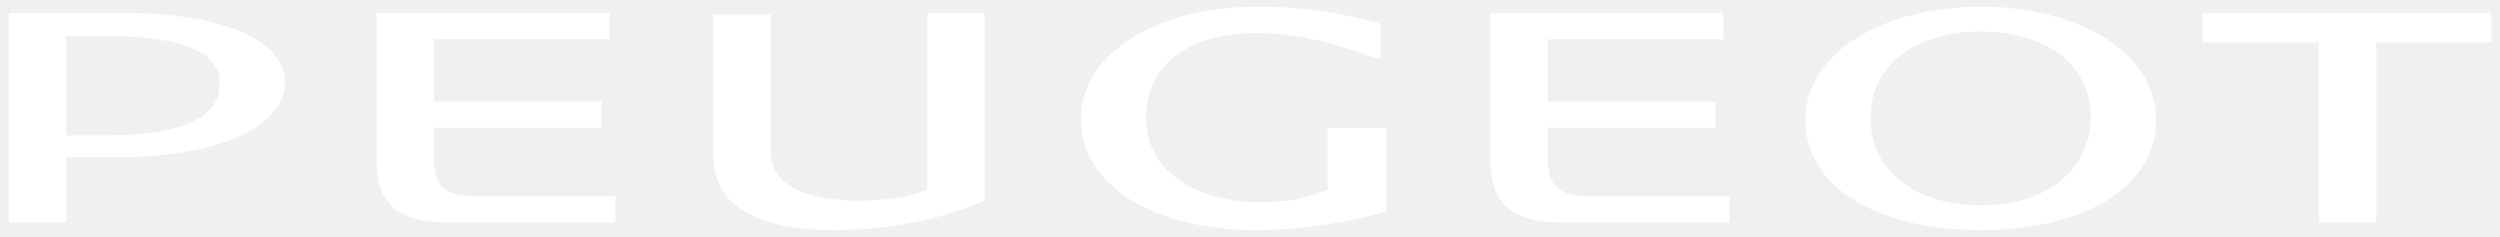
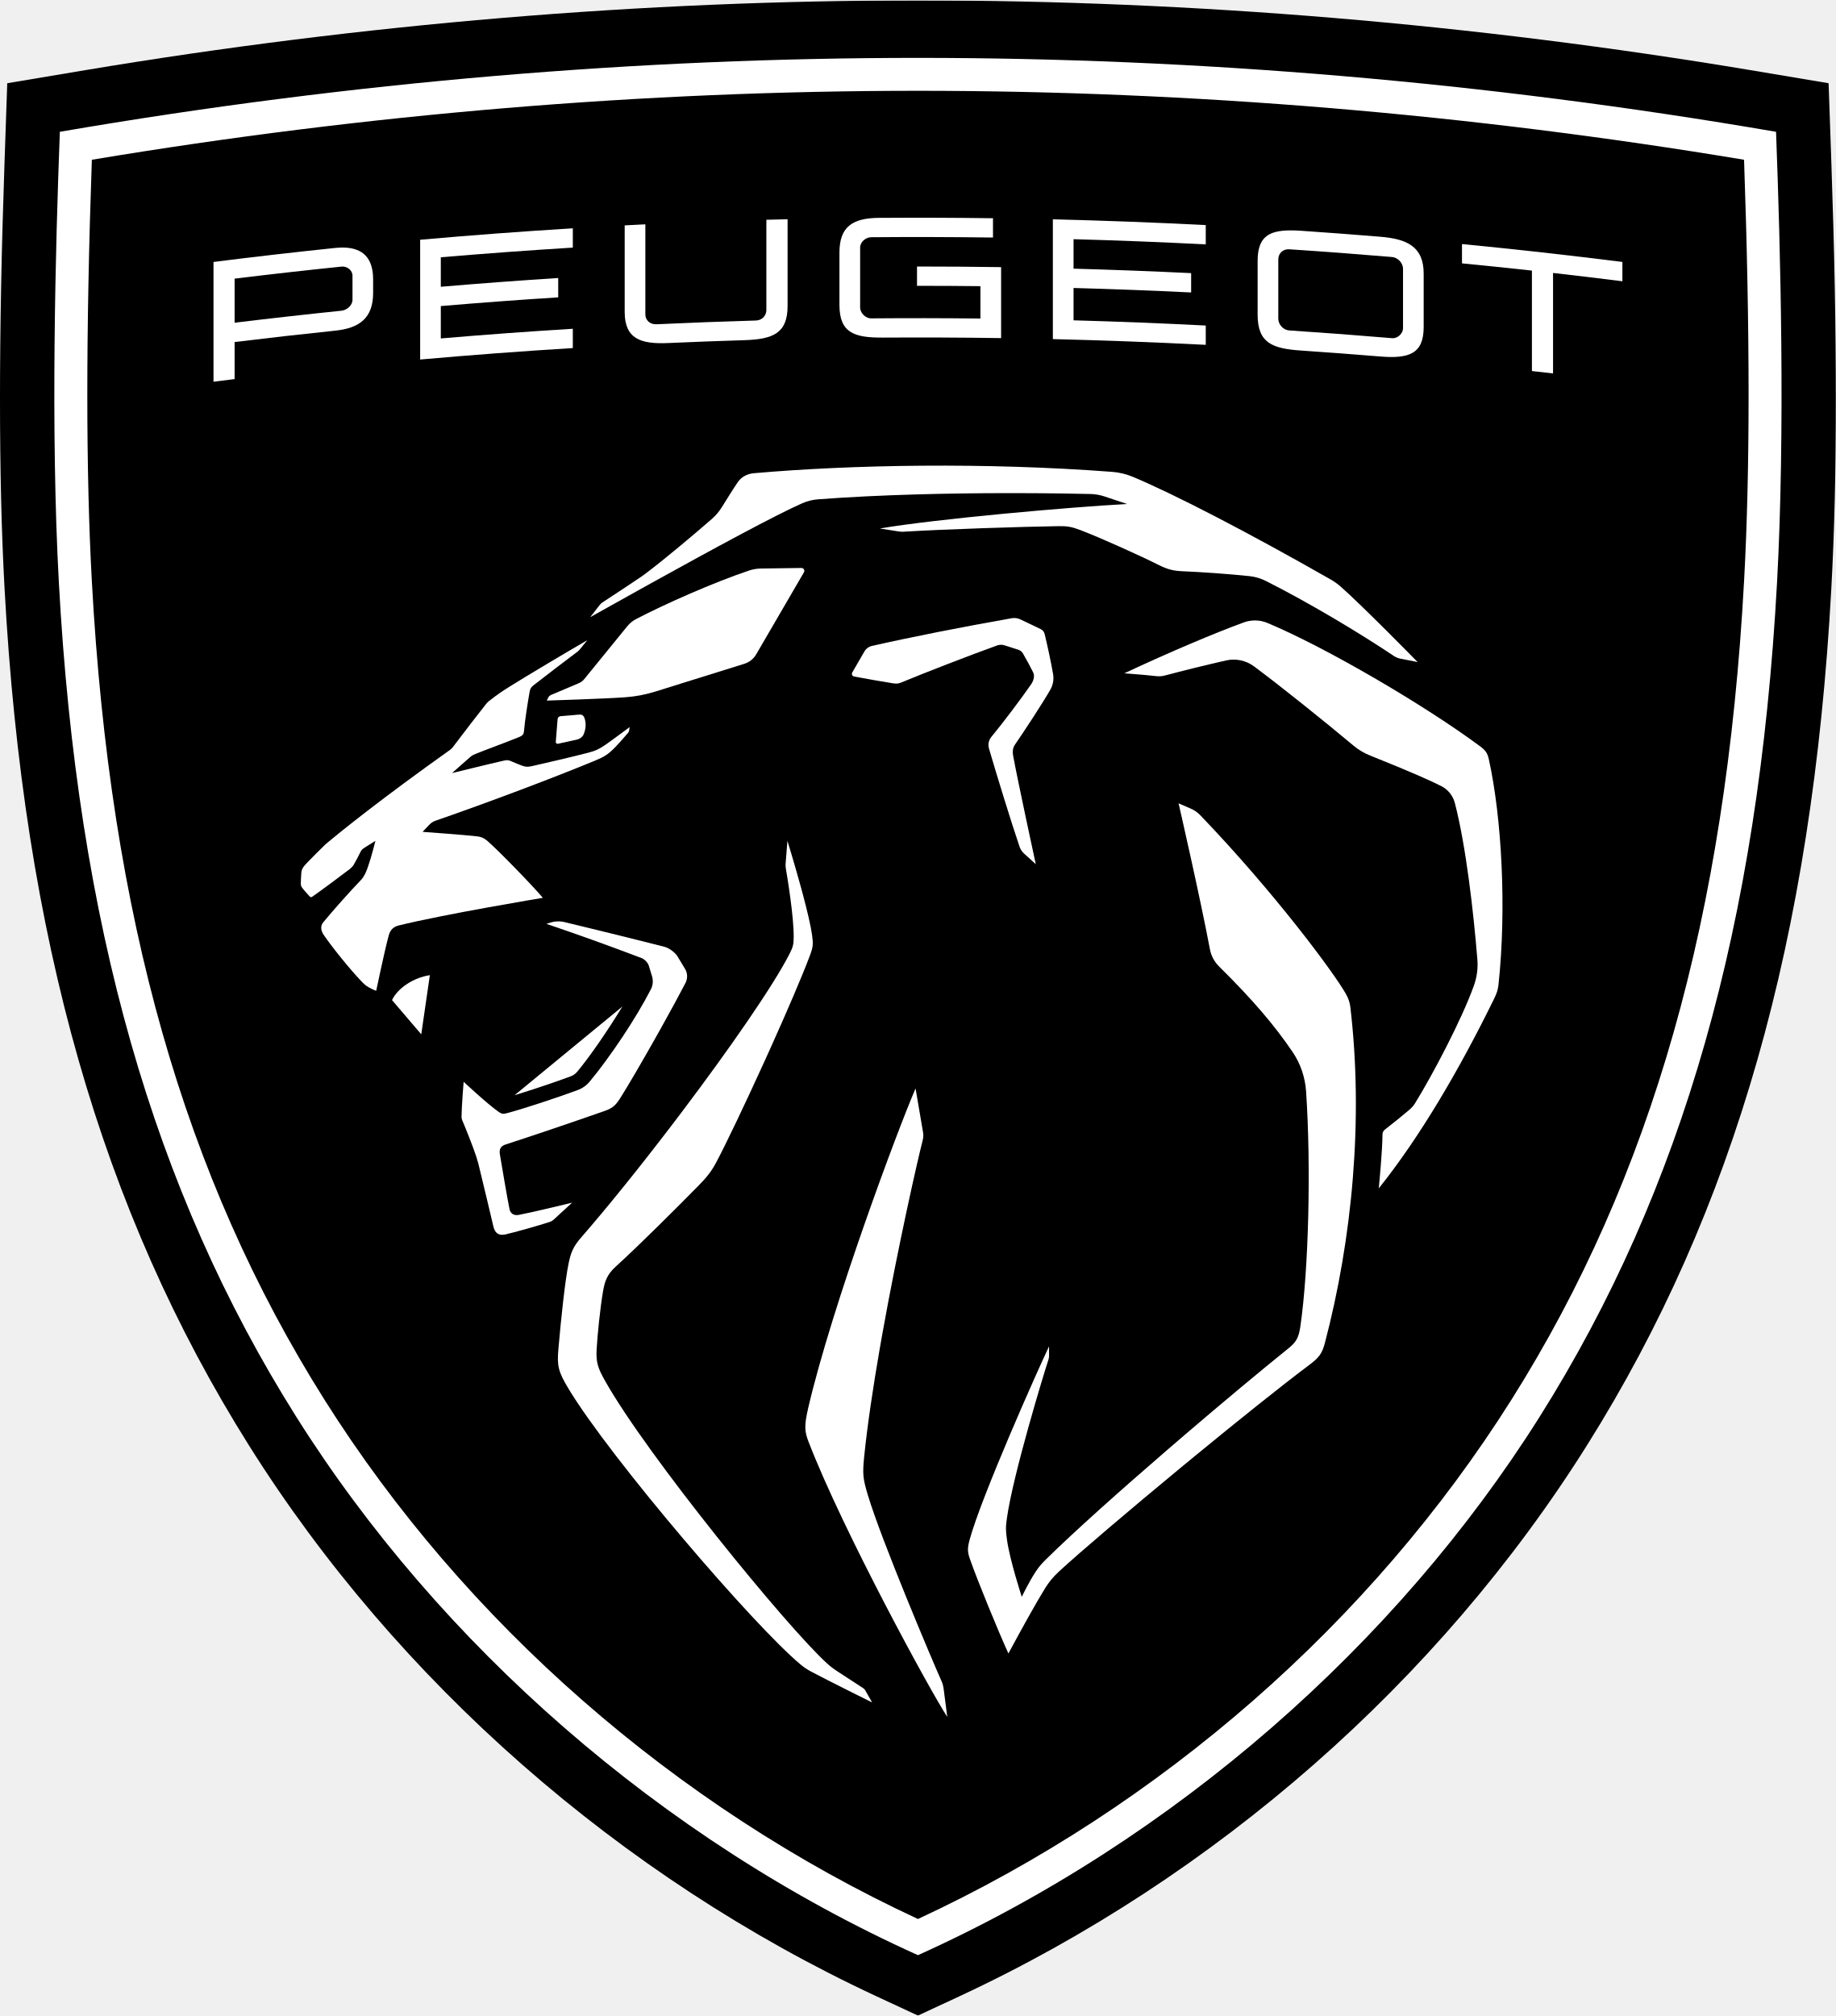
- <svg xmlns="http://www.w3.org/2000/svg" version="1.1" id="svg16767" width="1024" height="97" viewBox="-0.432 -0.432 160.864 15.264">
-   <defs id="defs16769" />
-   <path id="path15046" d="m 80.4,0 c -6.2,0 -11.301,2.899 -11.301,7.199 0,4.6 5.101,7.201 11.301,7.201 3.1,0 6.4,-0.601 8.4,-1.201 l 0,-5.4 -3.801,0 0,4 c -1.3,0.5 -2.3,0.801 -4.4,0.801 -4.2,0 -7.299,-2.1 -7.299,-5.4 0,-3.8 3.2,-5.5 7.1,-5.5 3.2,0 5.6,0.901 8,1.701 l 0,-2.301 c -2.5,-0.7 -4.8,-1.1 -8,-1.1 z m 46.699,0 c -6.2,0 -11.299,2.899 -11.299,7.299 0,4.6 5.099,7.102 11.299,7.102 6.2,0 11.301,-2.502 11.301,-7.102 0,-4.4 -5.101,-7.299 -11.301,-7.299 z M 0,0.4 l 0,13.5 3.699,0 0,-4.201 3.301,0 c 7.2,0 10.801,-2.299 10.801,-4.799 0,-2.7 -3.9,-4.5 -10.5,-4.5 L 0,0.4 Z m 23.699,0 0,9.5 c 0,2.5 1.1,4 4.5,4 l 10.9,0 0,-1.701 -9.199,0 c -2,0 -2.5,-0.9 -2.5,-2.4 l 0,-2 10.799,0 0,-1.699 -10.799,0 0,-4 11.299,0 0,-1.699 -15,0 z m 35.5,0 0,11.398 c -1,0.4 -2.398,0.701 -4.398,0.701 -2.9,0 -5.701,-0.701 -5.701,-3.201 l 0,-8.799 -3.699,0 0,9.1 c 0,3.7 3.699,4.801 7.799,4.801 3.9,0 7.101,-0.8 9.701,-1.9 l 0,-12.1 -3.701,0 z m 36.301,0 0,9.5 c 0,2.5 1.1,4 4.5,4 l 10.9,0 0,-1.701 -9.201,0 c -2,0 -2.5,-0.9 -2.5,-2.4 l 0,-2 10.801,0 0,-1.699 -10.801,0 0,-4 11.301,0 0,-1.699 -15,0 z m 45.9,0 0,1.898 7.5,0 0,11.602 3.699,0 0,-11.602 7.4,0 0,-1.898 -18.6,0 z m -14.301,1.199 c 3.9,0 7.1,1.9 7.1,5.6 -0.1,3.4 -2.9,5.6 -7.1,5.6 -4.2,0 -7.1,-2.2 -7.1,-5.6 0,-3.7 3.2,-5.6 7.1,-5.6 z M 3.699,1.9 l 2.9,0 c 3,0 7,0.5 7,3 0,1.7 -1.3,3.398 -7.5,3.398 l -2.4,0 0,-6.398 z" style="fill:#ffffff" />
+ <svg xmlns="http://www.w3.org/2000/svg" xmlns:xlink="http://www.w3.org/1999/xlink" id="svg1506" version="1.1" viewBox="0 0 500 548.765" height="331.361" width="301.786">
+   <defs id="defs1494">
+     <polygon points="56.417,62 0,62 0,0.081 56.417,0.081 " id="path-1" />
+     <mask id="mask-2" fill="#ffffff">
+       <use xlink:href="#path-1" id="use1496" x="0" y="0" width="100%" height="100%" />
+     </mask>
+   </defs>
+   <g transform="matrix(8.862636,0,0,8.862636,-0.00332125,-0.7178735)" id="Clip-2" style="fill:none;fill-rule:evenodd;stroke:none;stroke-width:1" />
+   <path transform="matrix(8.862636,0,0,8.862636,-0.00332125,-0.7178735)" d="M 26.945,61.413 C 19.057,57.744 12.206,51.731 7.653,44.484 3.111,37.258 0.724,28.889 0.14,18.144 -0.046,14.716 -0.046,10.44 0.139,5.074 L 0.223,2.625 2.64,2.22 c 8.505,-1.419 17.108,-2.139 25.569,-2.139 8.461,0 17.063,0.72 25.567,2.139 l 2.417,0.405 0.085,2.449 c 0.186,5.367 0.186,9.643 -10e-4,13.07 -0.585,10.745 -2.971,19.114 -7.513,26.34 -4.552,7.247 -11.405,13.26 -19.292,16.929 l -1.263,0.587 z" id="Fill-1" fill="#000000" mask="url(#mask-2)" style="fill-rule:evenodd;stroke:none;stroke-width:1;fill:#000000" />
+   <path d="M 250.002 15.646 C 174.407 15.646 95.939 22.079 16.297 35.775 C 15.108 67.589 13.753 116.764 16.029 158.492 C 21.1 251.529 41.654 323.742 80.715 385.752 C 119.659 447.582 179.968 500.746 250.002 532.32 C 320.036 500.746 380.339 447.582 419.283 385.752 C 458.35 323.742 478.897 251.529 483.973 158.492 C 486.239 116.764 484.89 67.589 483.701 35.775 C 404.059 22.079 325.597 15.646 250.002 15.646 z M 250.002 24.609 C 324.52 24.609 400.184 30.924 474.99 43.387 C 476.632 90.583 476.632 128.136 475 158.008 C 470.015 249.46 449.898 320.316 411.68 380.986 C 373.466 441.651 316.159 491.763 250.002 522.465 C 183.839 491.763 126.538 441.651 88.324 380.986 C 50.106 320.316 29.984 249.46 25.004 158.008 C 23.372 128.136 23.371 90.583 25.014 43.387 C 99.819 30.924 175.479 24.609 250.002 24.609 z " style="fill-rule:evenodd;stroke:none;stroke-width:5.336;fill:#ffffff" id="Combined-Shape" />
+   <path d="M 93.654 67.299 C 92.921 67.281 92.139 67.315 91.312 67.4 C 80.244 68.555 69.191 69.825 58.148 71.219 L 58.148 103.83 C 60.063 103.585 61.982 103.351 63.896 103.117 L 63.896 93.027 C 73.025 91.91 82.168 90.878 91.312 89.926 C 97.924 89.24 101.619 86.48 101.619 79.65 L 101.619 75.959 C 101.619 70.118 98.791 67.425 93.654 67.299 z M 93.02 72.484 C 94.507 72.33 96 73.458 96 74.953 L 96 81.559 C 96 82.979 94.507 84.337 93.02 84.496 C 83.305 85.491 73.595 86.587 63.896 87.768 L 63.896 75.762 C 73.595 74.576 83.305 73.484 93.02 72.484 z " style="fill-rule:evenodd;stroke:none;stroke-width:5.336;fill:#ffffff" id="path75" />
+   <path id="path89" d="m 239.395,59.211 c 10.349,-0.074 20.698,-0.037 31.042,0.101 v 0 5.255 c -11.058,-0.144 -22.122,-0.176 -33.185,-0.085 -1.498,0.016 -2.997,1.309 -2.997,2.803 v 0 16.34 c 0,1.495 1.498,2.973 2.997,2.957 9.923,-0.085 19.84,-0.069 29.762,0.043 v 0 -8.814 c -5.758,-0.064 -11.517,-0.096 -17.27,-0.09 v 0 -5.261 c 7.635,0 15.27,0.058 22.906,0.17 v 0 19.324 c -10.728,-0.16 -21.455,-0.202 -32.183,-0.138 -7.854,0.053 -11.847,-1.298 -11.847,-8.904 v 0 -14.213 c 0,-7.101 3.567,-9.436 10.776,-9.489 z" style="fill-rule:evenodd;stroke:none;stroke-width:5.336;fill:#ffffff" />
+   <path d="M 351.479 62.621 C 345.292 62.639 342.51 64.591 342.51 70.99 L 342.51 85.553 C 342.51 93.303 346.502 94.815 354.34 95.342 C 361.538 95.831 368.725 96.372 375.918 96.963 C 383.676 97.601 387.734 96.281 387.734 88.957 L 387.734 74.395 C 387.734 66.932 383.036 64.937 375.918 64.352 C 368.725 63.756 361.538 63.219 354.34 62.725 C 353.315 62.655 352.362 62.619 351.479 62.621 z M 351.137 67.771 C 360.473 68.383 369.798 69.086 379.123 69.873 C 380.616 70.001 382.109 71.409 382.109 73.111 L 382.109 89.246 C 382.109 90.735 380.616 92.102 379.123 91.975 C 369.798 91.187 360.473 90.484 351.137 89.867 C 349.425 89.75 348.139 88.182 348.139 86.688 L 348.139 70.559 C 348.139 68.851 349.425 67.654 351.137 67.771 z " style="fill-rule:evenodd;stroke:none;stroke-width:5.336;fill:#ffffff" id="path81" />
+   <path id="path85" d="m 214.497,59.586 v 23.59 c 0,7.463 -3.93,9.101 -11.847,9.346 -6.894,0.213 -13.788,0.468 -20.682,0.777 -7.347,0.33 -11.837,-1.064 -11.837,-8.452 v 0 -23.59 0 l 5.63,-0.287 v 24.585 c 0,1.495 1.285,2.713 2.991,2.633 9.037,-0.42 18.07,-0.761 27.107,-1.021 1.717,-0.048 2.858,-1.356 2.858,-2.851 v 0 -24.585 c 1.925,-0.053 3.85,-0.101 5.78,-0.144 z" style="fill-rule:evenodd;stroke:none;stroke-width:5.336;fill:#ffffff" />
+   <path id="path83" d="m 286.743,59.614 c 13.884,0.33 27.763,0.851 41.642,1.564 v 0 5.255 c -11.997,-0.612 -23.999,-1.085 -36.006,-1.415 v 0 8.027 c 10.68,0.298 21.354,0.702 32.023,1.218 v 0 5.261 C 313.733,79.008 303.058,78.598 292.379,78.306 v 0 8.808 c 12.007,0.33 24.009,0.803 36.006,1.42 v 0 5.255 C 314.506,93.082 300.627,92.561 286.743,92.226 v 0 z" style="fill-rule:evenodd;stroke:none;stroke-width:5.336;fill:#ffffff" />
+   <path id="path79" d="m 156.006,62.056 v 5.255 c -11.991,0.739 -23.977,1.617 -35.953,2.633 v 0 8.032 c 10.653,-0.91 21.311,-1.702 31.975,-2.383 v 0 5.261 c -10.664,0.681 -21.322,1.473 -31.975,2.378 v 0 8.814 c 11.975,-1.021 23.961,-1.899 35.953,-2.633 v 0 5.255 c -13.868,0.851 -27.726,1.894 -41.578,3.122 v 0 -32.617 c 13.852,-1.229 27.71,-2.266 41.578,-3.117 z" style="fill-rule:evenodd;stroke:none;stroke-width:5.336;fill:#ffffff" />
+   <path id="path77" d="m 398.168,66.343 c 14.577,1.415 29.144,3.043 43.684,4.872 v 0 5.261 c -6.286,-0.793 -12.583,-1.548 -18.885,-2.261 v 0 27.356 c -1.914,-0.218 -3.828,-0.431 -5.753,-0.644 v 0 -27.356 c -6.34,-0.697 -12.695,-1.351 -19.045,-1.968 v 0 z" style="fill-rule:evenodd;stroke:none;stroke-width:5.336;fill:#ffffff" />
+   <path id="path73" d="m 205.294,128.75 c 26.766,-2.346 62.985,-2.984 97.583,-0.372 1.967,0.149 3.882,0.612 5.7,1.378 11.336,4.755 31.447,15.16 53.809,27.92 0.986,0.564 1.914,1.223 2.767,1.973 5.924,5.207 20.933,20.527 20.933,20.527 v 0 l -4.681,-0.926 c -0.656,-0.128 -1.269,-0.383 -1.823,-0.755 -9.469,-6.346 -23.295,-14.606 -34.881,-20.431 -1.376,-0.686 -2.863,-1.128 -4.393,-1.287 -5.636,-0.601 -13.255,-1.128 -18.24,-1.33 -2.458,-0.101 -4.132,-0.511 -6.537,-1.729 -4.596,-2.324 -15.729,-7.362 -21.274,-9.473 -2.373,-0.904 -3.583,-1.117 -5.908,-1.08 -9.528,0.138 -31.234,0.83 -42.319,1.516 -0.384,0.021 -0.752,0.005 -1.125,-0.053 v 0 l -5.284,-0.824 c 14.982,-2.574 52.017,-5.867 67.347,-6.67 v 0 l -6.238,-2.08 c -1.205,-0.399 -2.458,-0.612 -3.732,-0.644 -3.328,-0.079 -10.728,-0.227 -20.334,-0.24 l -3.281,9.6e-4 c -14.55,0.028 -33.27,0.384 -50.535,1.68 -1.509,0.112 -2.981,0.473 -4.367,1.085 -6.974,3.056 -23.98,12.254 -41.036,21.703 l -3.787,2.101 c -4.41,2.451 -8.773,4.889 -12.916,7.212 0,0 2.127,-2.729 2.538,-3.261 0.363,-0.463 0.475,-0.548 0.965,-0.867 0.685,-0.448 3.025,-1.986 5.384,-3.546 l 1.747,-1.158 c 1.417,-0.941 2.681,-1.786 3.393,-2.275 0.352,-0.239 0.576,-0.41 1.018,-0.739 5.135,-3.862 13.239,-10.67 18.07,-14.888 1.093,-0.952 2.021,-2.058 2.783,-3.293 1.562,-2.521 3.268,-5.255 4.319,-6.771 0.896,-1.314 2.426,-2.234 4.335,-2.404 z" style="fill-rule:evenodd;stroke:none;stroke-width:5.336;fill:#ffffff" />
+   <path id="path71" d="m 218.261,154.551 c 0.613,-0.005 0.997,0.654 0.693,1.181 v 0 l -12.935,22.218 c -0.72,1.309 -1.925,2.282 -3.354,2.713 v 0 l -24.255,7.569 c -2.815,0.851 -5.193,1.308 -8.126,1.532 -5.38,0.404 -21.359,0.904 -21.359,0.904 v 0 l 0.352,-0.755 c 0.165,-0.356 0.459,-0.638 0.821,-0.793 v 0 l 7.561,-3.202 c 0.565,-0.239 1.061,-0.606 1.44,-1.08 v 0 l 11.677,-14.34 c 0.624,-0.766 1.44,-1.5 2.309,-1.957 7.715,-4.048 21.434,-10.128 31.042,-13.33 0.906,-0.303 2.127,-0.495 3.082,-0.505 v 0 z" style="fill-rule:evenodd;stroke:none;stroke-width:5.336;fill:#ffffff" />
+   <path id="path69" d="m 157.896,194.471 c 0.507,-0.043 0.986,0.239 1.184,0.702 0.666,1.548 0.485,3.277 -0.16,4.755 -0.251,0.601 -1.024,1.186 -1.658,1.324 v 0 l -5.305,1.176 c -0.32,0.069 -0.613,-0.186 -0.592,-0.511 v 0 l 0.496,-6.213 c 0.037,-0.42 0.368,-0.755 0.789,-0.787 v 0 z" style="fill-rule:evenodd;stroke:none;stroke-width:5.336;fill:#ffffff" />
+   <path id="path67" d="m 275.544,168.236 c 0.794,-0.138 1.61,-0.027 2.341,0.319 v 0 l 5.54,2.644 c 0.544,0.261 0.944,0.755 1.088,1.351 0.752,3.16 1.674,7.346 2.293,10.904 0.251,1.479 -0.027,2.989 -0.778,4.293 -2.293,3.973 -7.001,11.122 -9.635,14.963 -0.587,0.862 -0.656,1.904 -0.475,2.931 1.194,6.585 6.174,29.58 6.174,29.58 v 0 l -3.135,-2.846 c -0.624,-0.574 -1.034,-1.181 -1.301,-1.973 -2.229,-6.505 -6.398,-20.096 -8.318,-26.707 -0.309,-1.09 -0.075,-2.255 0.645,-3.122 3.268,-3.957 8.03,-10.287 10.813,-14.298 0.778,-1.128 1.034,-2.372 0.576,-3.303 -0.64,-1.309 -1.717,-3.298 -2.751,-5.101 -0.277,-0.5 -0.741,-0.872 -1.29,-1.053 v 0 l -3.759,-1.202 c -0.656,-0.207 -1.36,-0.197 -2.01,0.037 -8.19,2.963 -19.205,7.234 -25.945,10.021 -0.986,0.41 -1.392,0.441 -2.586,0.261 -1.951,-0.287 -7.635,-1.303 -10.424,-1.824 -0.501,-0.096 -0.752,-0.66 -0.496,-1.101 v 0 l 3.306,-5.713 c 0.448,-0.771 1.189,-1.319 2.063,-1.516 10.632,-2.415 24.692,-5.191 38.064,-7.543 z" style="fill-rule:evenodd;stroke:none;stroke-width:5.336;fill:#ffffff" />
+   <path id="path65" d="m 159.949,174.223 -2.175,2.67 c -0.123,0.117 -0.24,0.229 -0.363,0.351 -1.914,1.41 -9.971,7.564 -12.151,9.287 -0.618,0.489 -0.864,0.915 -1.008,1.686 -0.491,2.723 -1.306,7.899 -1.546,10.766 -0.069,0.84 -0.432,1.255 -1.29,1.601 -3.738,1.516 -8.168,3.112 -11.751,4.543 -0.768,0.303 -0.981,0.42 -1.434,0.766 -0.357,0.277 -5.119,4.516 -5.119,4.516 0,0 10.349,-2.543 14.145,-3.399 0.906,-0.202 1.296,-0.149 2.133,0.245 0.784,0.362 2.09,0.878 2.778,1.128 1.056,0.388 1.616,0.372 2.783,0.117 4.276,-0.952 11.469,-2.654 15.297,-3.649 1.989,-0.516 3.076,-1.053 4.761,-2.229 1.834,-1.271 6.478,-4.745 6.478,-4.745 0,0 -0.085,0.612 -0.149,0.952 -0.048,0.293 -0.155,0.457 -0.347,0.686 -0.944,1.133 -2.597,2.979 -3.418,3.824 -1.882,1.941 -3.007,2.633 -5.369,3.617 -10.877,4.521 -29.464,11.543 -43.407,16.356 -0.912,0.319 -1.306,0.58 -1.983,1.271 -0.736,0.745 -1.717,1.83 -1.717,1.83 0,0 11.367,0.824 14.839,1.223 1.125,0.128 1.93,0.495 2.789,1.234 2.853,2.447 12.295,12.144 15.121,15.511 0,0 -26.846,4.452 -39.285,7.532 -1.536,0.378 -2.303,1.351 -2.65,2.58 -1.029,3.606 -3.455,15.202 -3.455,15.202 0,0 -0.864,-0.277 -2.069,-0.968 -0.826,-0.473 -1.248,-0.867 -2.154,-1.824 -2.943,-3.101 -7.779,-9.037 -10.104,-12.479 -0.682,-1.016 -0.97,-2.309 -0.117,-3.346 2.522,-3.096 7.587,-8.745 10.381,-11.649 0.299,-0.314 0.677,-0.862 1.077,-1.649 0.94,-1.863 2.179,-6.58 2.611,-8.284 l 0.138,-0.551 v 0 l 0.018,-0.075 c 0,0 -0.027,0.017 -0.075,0.047 l -0.51,0.32 c -0.692,0.434 -1.809,1.135 -2.289,1.436 -0.72,0.457 -0.917,0.654 -1.216,1.282 -0.453,0.947 -1.248,2.441 -1.85,3.479 -0.197,0.34 -0.725,0.867 -1.008,1.085 -3.567,2.718 -7.507,5.638 -10.312,7.606 -0.192,0.133 -0.437,0.074 -0.603,-0.085 -0.357,-0.356 -1.855,-2.053 -2.122,-2.452 -0.224,-0.335 -0.326,-0.649 -0.326,-1.053 -0.005,-0.707 0.064,-1.952 0.134,-2.878 0.085,-1.096 0.4,-1.617 1.738,-3 1.498,-1.548 3.13,-3.176 4.847,-4.846 4.207,-3.532 14.828,-12.128 33.793,-25.628 0.357,-0.255 0.682,-0.553 0.944,-0.91 1.994,-2.681 7.651,-10 9.048,-11.739 0.197,-0.245 0.416,-0.473 0.666,-0.67 2.234,-1.761 3.338,-2.521 5.604,-3.947 5.284,-3.319 15.516,-9.372 21.247,-12.697 z" style="fill-rule:evenodd;stroke:none;stroke-width:5.336;fill:#ffffff" />
+   <path id="path63" d="m 117.071,265.439 -2.341,16.112 -7.96,-9.319 c 1.45,-3.133 5.689,-6.09 10.301,-6.793 z" style="fill-rule:evenodd;stroke:none;stroke-width:5.336;fill:#ffffff" />
+   <path id="path61" d="m 169.499,273.987 c -3.967,6.511 -8.707,13.425 -12.29,17.745 -0.469,0.564 -1.093,1 -1.802,1.266 -3.919,1.463 -10.45,3.665 -15.26,5.128 v 0 z" style="fill-rule:evenodd;stroke:none;stroke-width:5.336;fill:#ffffff" />
+   <path id="path59" d="m 338.733,169.383 c 2.101,-0.771 4.404,-0.718 6.468,0.149 16.006,6.702 42.921,22.468 57.883,33.574 1.445,1.074 2.021,1.814 2.399,3.548 3.514,15.936 4.847,40.569 2.634,61.308 -0.16,1.489 -0.459,2.383 -1.237,3.973 -9.48,19.335 -20.149,37.532 -31.378,51.569 v 0 l 0.022,-0.23 c 0.146,-1.495 0.952,-9.923 0.996,-14.483 0.005,-0.516 0.245,-0.989 0.656,-1.303 2.085,-1.617 4.948,-3.915 6.569,-5.314 0.789,-0.681 1.226,-1.191 1.637,-1.851 4.575,-7.372 12.754,-22.808 16.049,-32.096 0.805,-2.266 1.125,-4.665 0.928,-7.064 -1.056,-12.941 -3.092,-30.872 -6.126,-42.574 -0.517,-1.995 -1.839,-3.681 -3.679,-4.622 -2.618,-1.34 -7.753,-3.676 -19.445,-8.351 -1.621,-0.649 -3.135,-1.548 -4.468,-2.665 -7.667,-6.426 -19.653,-16.058 -27.112,-21.601 -2.181,-1.622 -4.964,-2.213 -7.619,-1.612 -5.433,1.229 -12.349,2.941 -16.241,3.995 -1.322,0.356 -1.845,0.388 -3.21,0.229 -0.711,-0.082 -1.63,-0.172 -2.595,-0.26 l -1.462,-0.128 c -1.7,-0.145 -3.294,-0.267 -3.919,-0.315 l -0.278,-0.021 c 12.684,-5.941 24.889,-11.069 32.53,-13.856 z" style="fill-rule:evenodd;stroke:none;stroke-width:5.336;fill:#ffffff" />
+   <path id="path57" d="m 149.875,251.137 c 1.258,-0.404 2.597,-0.452 3.876,-0.144 5.769,1.383 17.979,4.367 27.208,6.723 1.296,0.33 2.911,1.537 3.599,2.681 v 0 l 2.01,3.335 c 0.704,1.17 0.752,2.606 0.128,3.819 -1.678,3.244 -4.07,7.637 -6.6,12.167 l -1.914,3.407 c -3.523,6.235 -7.031,12.251 -9.022,15.416 -1.312,2.09 -2.042,3.016 -4.377,3.84 -9.08,3.186 -20.357,6.995 -27.059,9.16 -1.37,0.441 -1.834,1.271 -1.568,2.787 0.48,2.761 2.026,12.133 2.618,14.867 0.219,1.011 1.029,1.814 2.533,1.527 3.962,-0.75 14.508,-3.324 14.508,-3.324 0,0 -3.108,2.867 -4.969,4.559 -0.341,0.319 -0.736,0.553 -1.178,0.697 -2.874,0.957 -9.891,2.92 -12.077,3.399 -1.706,0.367 -2.794,-0.303 -3.231,-2.229 0,0 -2.991,-12.702 -4.074,-17.021 -0.171,-0.66 -0.341,-1.229 -0.549,-1.878 -0.81,-2.5 -2.757,-7.415 -3.855,-9.989 -0.128,-0.298 -0.192,-0.617 -0.187,-0.947 0.032,-2.941 0.576,-9.505 0.576,-9.505 0,0 6.457,6.037 9.581,8.218 0.704,0.495 1.125,0.596 1.989,0.378 4.292,-1.101 14.161,-4.356 19.579,-6.378 1.237,-0.463 2.319,-1.239 3.162,-2.255 5.604,-6.75 12.631,-17.25 16.689,-25.17 0.56,-1.09 0.666,-2.34 0.315,-3.511 v 0 l -0.874,-2.872 c -0.256,-0.84 -1.146,-1.787 -1.967,-2.101 -9.549,-3.622 -17.078,-6.314 -25.923,-9.319 v 0 z" style="fill-rule:evenodd;stroke:none;stroke-width:5.336;fill:#ffffff" />
+   <path id="path55" d="m 320.985,218.647 3.3,1.431 c 0.976,0.42 1.866,1.037 2.602,1.803 20.234,21.064 36.416,42.904 39.658,48.659 0.624,1.106 1.05,2.213 1.205,3.479 3.636,30.718 0.512,63.26 -6.915,91.569 -0.672,2.553 -1.424,3.862 -3.887,5.707 -7.929,5.949 -19.766,15.435 -31.538,25.106 l -3.71,3.056 c -14.18,11.71 -27.651,23.174 -33.367,28.449 -1.434,1.33 -2.687,2.83 -3.711,4.495 -2.681,4.346 -6.774,11.825 -8.783,15.537 l -0.561,1.039 c -0.403,0.748 -0.637,1.185 -0.637,1.185 -2.666,-5.803 -8.478,-19.963 -10.472,-25.686 -0.65,-1.867 -0.768,-2.846 -0.08,-5.346 3.252,-11.867 18.624,-46.367 21.615,-52.606 v 0 l 0.005,2.553 c 0,0.372 -0.059,0.739 -0.176,1.09 -1.349,4.08 -9.613,31.271 -11.293,43.064 -0.373,2.622 -0.341,3.33 0,5.904 0.736,5.505 4.036,15.601 4.036,15.601 0,0 1.957,-4.074 3.78,-6.83 0.896,-1.351 1.434,-2 2.895,-3.447 7.39,-7.291 19.997,-18.559 33.129,-29.891 l 4.649,-3.996 c 10.087,-8.636 20.157,-17.039 28.113,-23.459 2.069,-1.67 2.842,-2.787 3.3,-5.957 2.282,-15.617 2.943,-43.649 1.568,-64.048 -0.261,-3.851 -1.514,-7.574 -3.69,-10.771 -4.991,-7.356 -10.957,-14.319 -20.005,-23.261 -1.29,-1.282 -2.17,-2.92 -2.501,-4.707 -2.639,-14.043 -8.531,-39.723 -8.531,-39.723 z" style="fill-rule:evenodd;stroke:none;stroke-width:5.336;fill:#ffffff" />
+   <path id="path53" d="m 214.453,228.87 c 0,0 1.839,5.941 3.612,12.392 l 0.62,2.289 c 1.12,4.203 2.119,8.353 2.481,10.978 0.347,2.527 0.288,3.207 -0.613,5.628 -2.185,5.797 -6.206,15.122 -10.495,24.655 l -1.85,4.089 c -5.263,11.566 -10.591,22.739 -13.178,27.575 -1.274,2.383 -2.474,3.936 -4.873,6.367 -5.476,5.558 -15.958,16.064 -22.447,21.941 -2.357,2.138 -2.991,3.963 -3.471,6.729 -0.773,4.441 -1.541,12.021 -1.754,15.936 -0.187,3.441 0.373,5.053 2.298,8.463 11.437,20.346 49.618,67.154 60.495,76.984 0.789,0.713 1.365,1.191 3.028,2.293 1.6,1.064 6.814,4.436 6.814,4.436 0.208,0.144 0.384,0.335 0.517,0.553 v 0 l 1.887,3.314 c 0,0 -0.176,-0.087 -0.495,-0.245 l -0.815,-0.404 c -0.656,-0.325 -1.522,-0.756 -2.518,-1.252 l -2.424,-1.21 c -3.716,-1.859 -8.145,-4.096 -10.474,-5.346 -0.96,-0.516 -1.861,-1.122 -2.698,-1.819 -12.738,-10.553 -51.772,-56.112 -63.252,-75.133 -2.863,-4.75 -3.156,-6.287 -2.773,-10.782 0.72,-8.367 1.834,-18.888 2.81,-23.5 0.592,-2.782 1.205,-4.415 3.343,-6.872 7.185,-8.249 15.949,-19.139 24.488,-30.312 l 3.002,-3.952 c 12.942,-17.142 24.864,-34.299 29.315,-43.039 1.018,-1.989 1.104,-2.681 1.125,-4.559 0.059,-5.447 -1.685,-16.053 -2.143,-18.734 -0.069,-0.42 -0.091,-0.846 -0.053,-1.271 v 0 z" style="fill-rule:evenodd;stroke:none;stroke-width:5.336;fill:#ffffff" />
+   <path id="path51" d="m 249.35,296.29 c 0,0 1.472,8.707 1.919,11.234 0.251,1.431 0.304,1.814 -0.059,3.218 -1.176,4.515 -6.609,28.316 -10.958,52.68 l -0.677,3.849 c -1.777,10.262 -3.312,20.448 -4.206,29.162 -0.507,4.952 -0.341,6.138 0.97,10.532 3.716,12.415 17.462,44.851 20.101,50.766 0.293,0.654 0.469,1.34 0.555,2.048 v 0 l 0.992,7.649 c -4.404,-6.633 -28.333,-50.5 -37.733,-74.792 -1.109,-2.862 -1.322,-4.271 -0.096,-9.532 6.537,-27.909 24.223,-75.335 29.192,-86.814 z" style="fill-rule:evenodd;stroke:none;stroke-width:5.336;fill:#ffffff" />
</svg>
